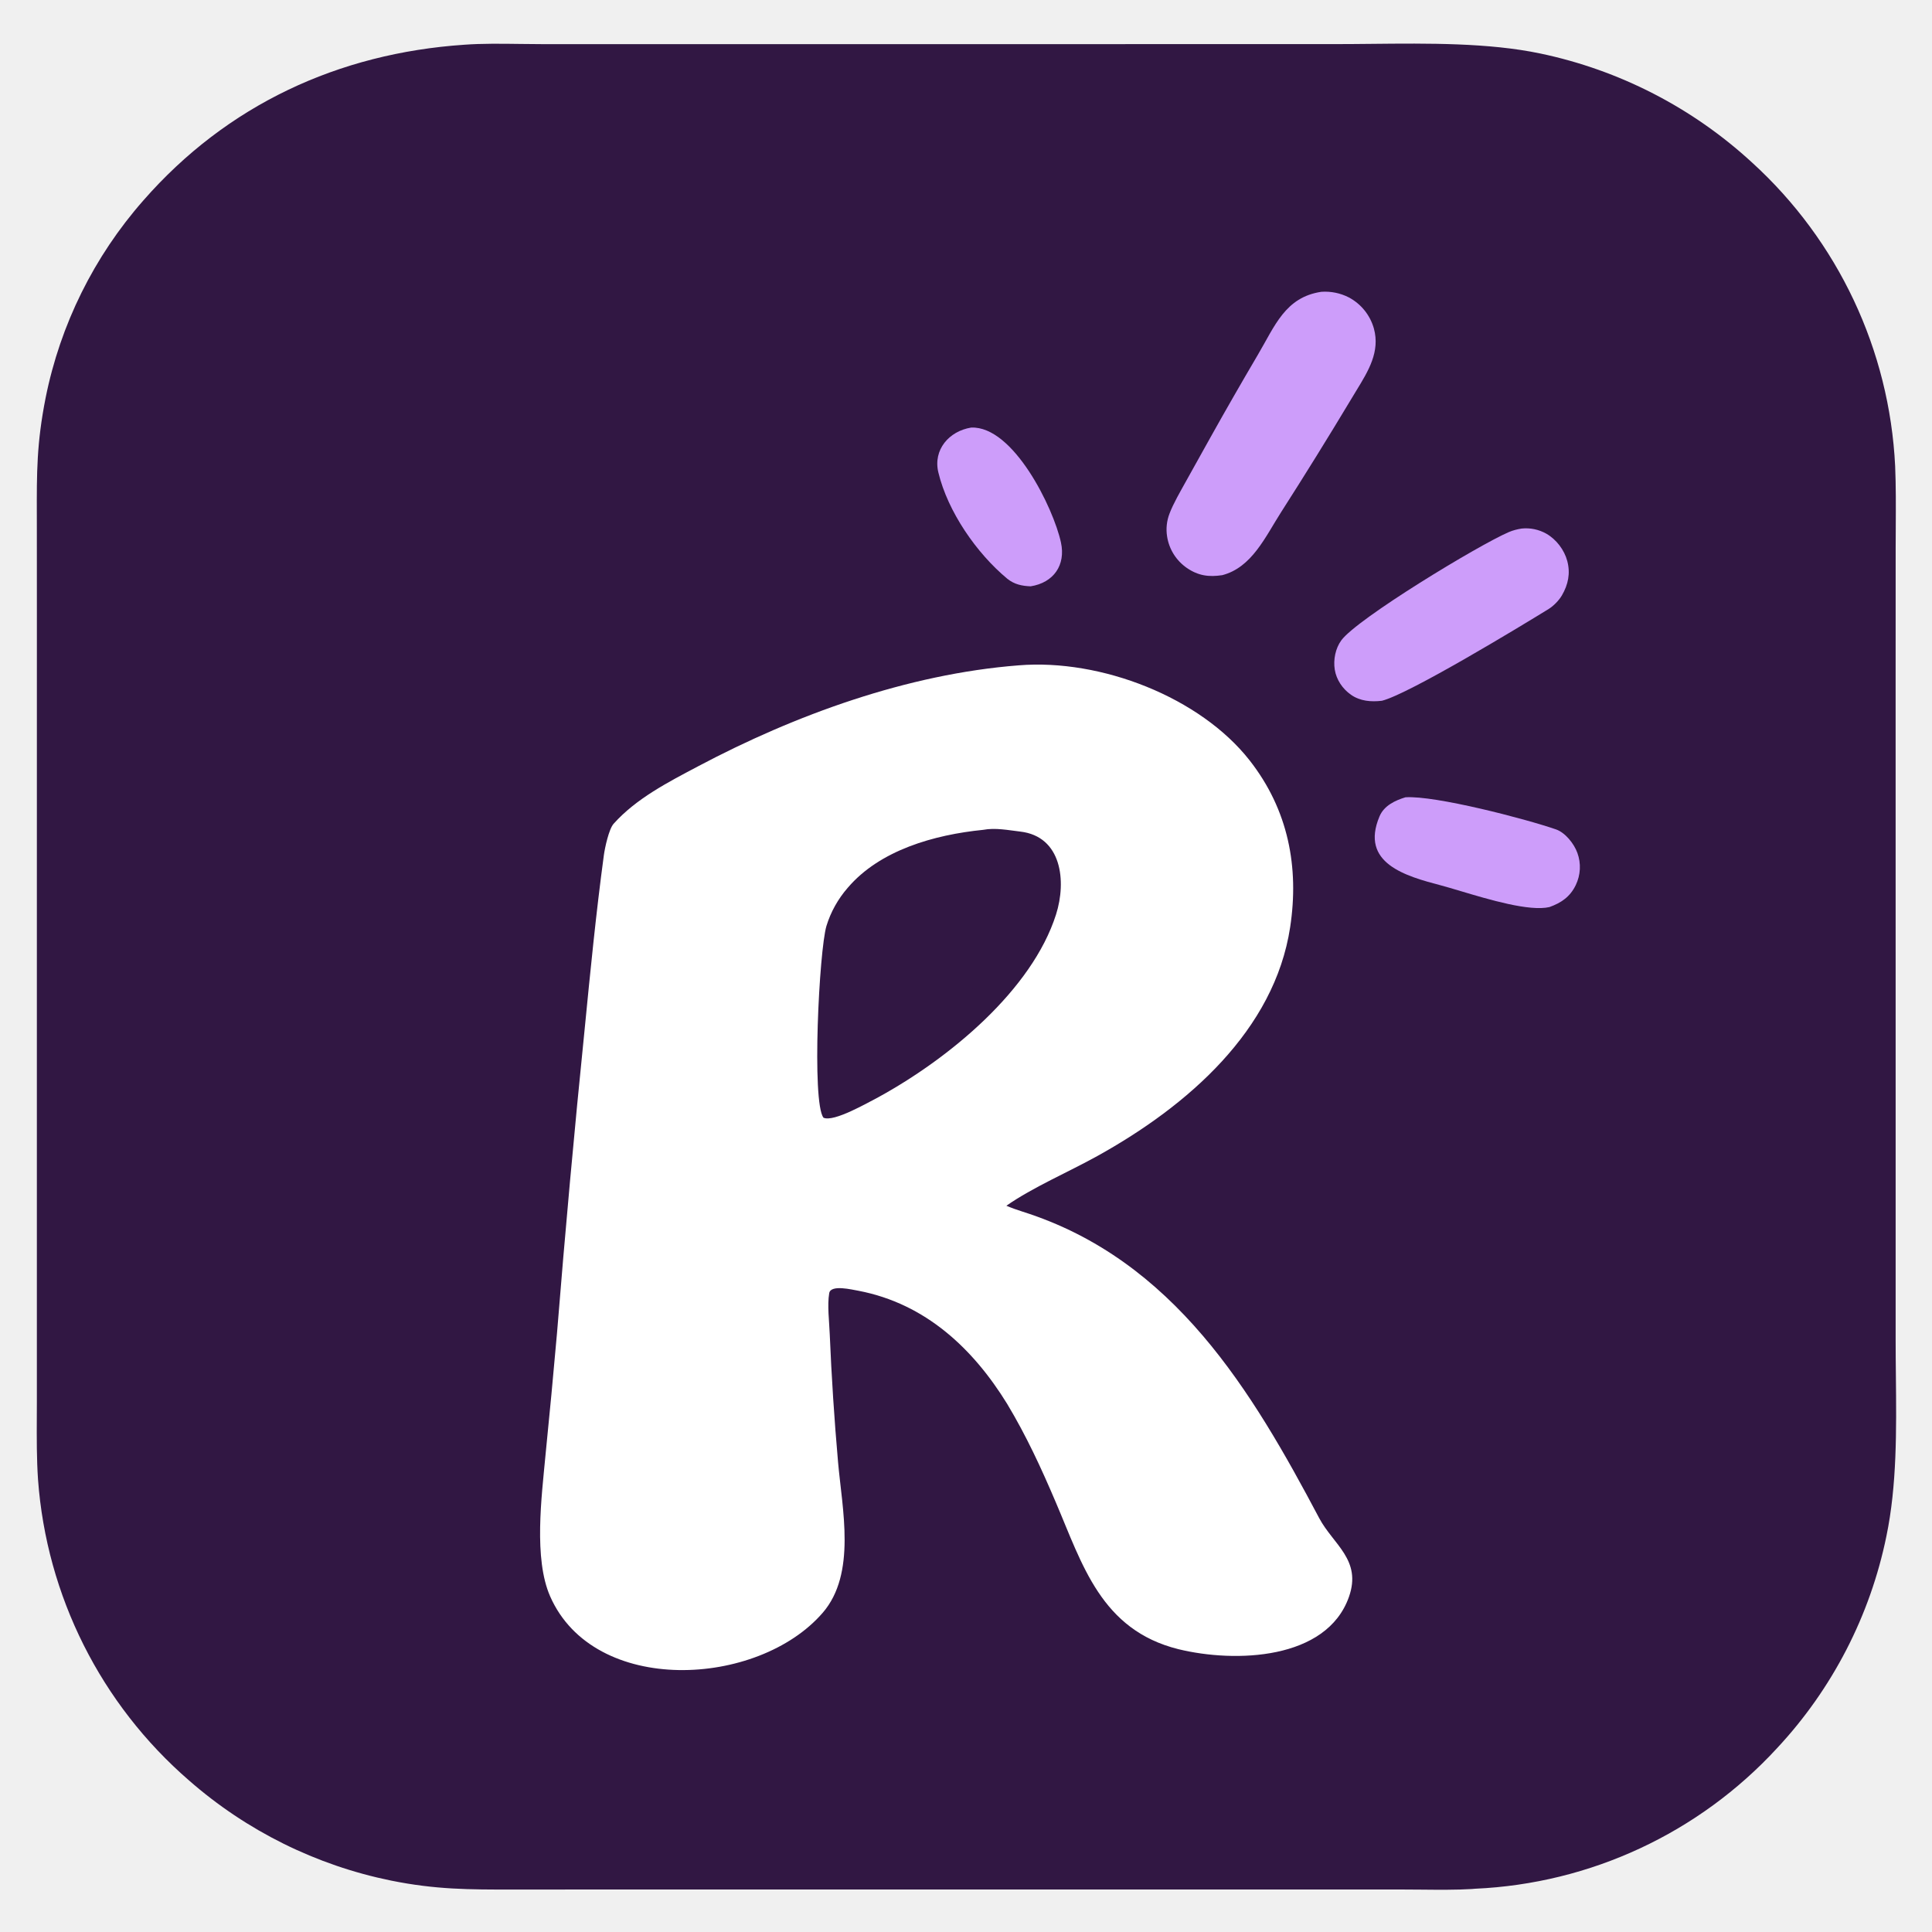
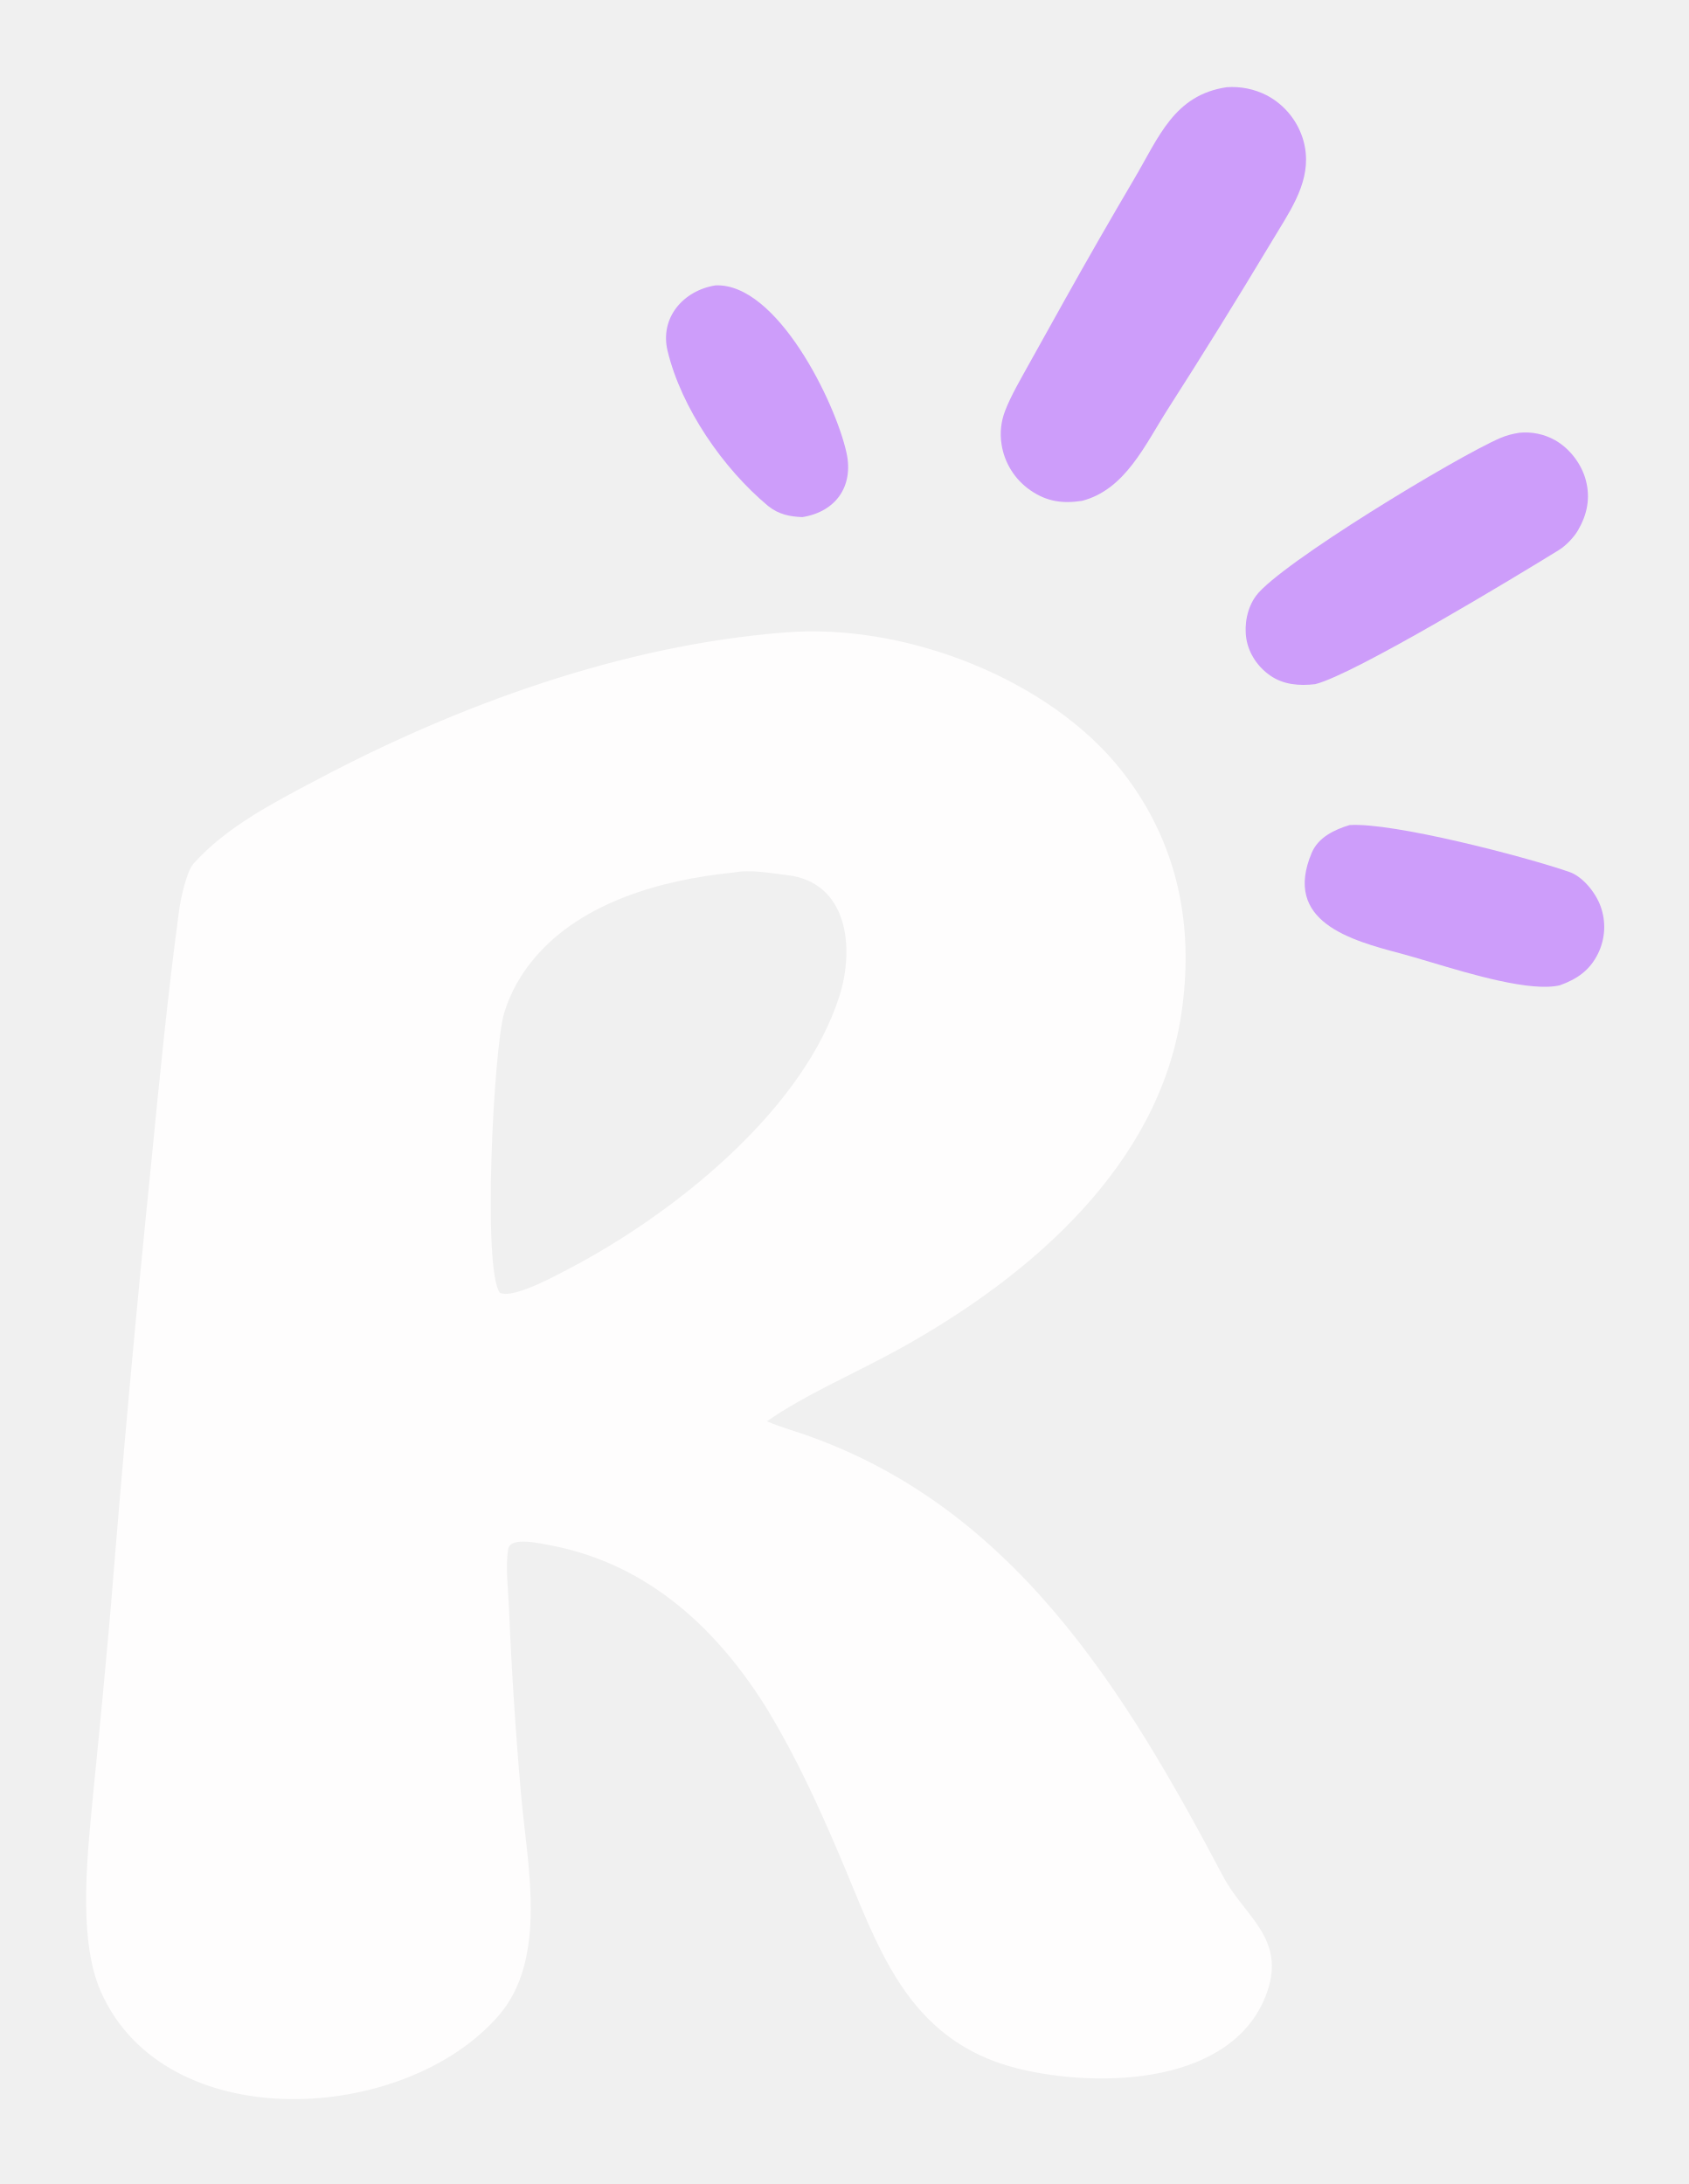
- <svg xmlns="http://www.w3.org/2000/svg" viewBox="0 0 1024 1024">
-   <g class="layer">
-     <path d="m246.07,23.71c9.27,-0.69 19.64,-0.55 29.59,-0.42c3.86,0.05 7.65,0.1 11.29,0.1l68.66,0l213.13,0l138.54,-0.01c6.39,0 12.99,-0.06 19.72,-0.13l0,0c29.83,-0.3 62.1,-0.62 89.37,5.1c41.94,8.79 80.73,28.76 112.25,57.79c45.58,41.49 72.86,99.37 75.85,160.94c0.44,10.21 0.38,21.47 0.32,32.28l0,0.47c-0.03,3.6 -0.05,7.16 -0.05,10.6l-0.02,70.76l0.01,215.32l0,133.78c0,6.28 0.06,12.66 0.13,19.09l0,0.14c0.29,28.35 0.59,57.72 -5.03,84.7c-8.59,42.05 -28.63,80.91 -57.91,112.3c-41.42,45.04 -99,71.84 -160.14,74.55c-0.58,0.06 -1.17,0.11 -1.76,0.15c-7.86,0.5 -17.79,0.41 -26.91,0.32c-3.33,-0.03 -6.54,-0.06 -9.51,-0.06l-65.36,-0.02l-202.44,0.01l-152.47,0l-47.39,0.03l-4.25,0c-23.09,0.02 -40.74,0.03 -64.37,-4.74c-39.7,-8.07 -76.61,-26.36 -107.09,-53.05c-46.78,-40.48 -75.58,-97.87 -80.08,-159.57c-0.74,-10.94 -0.69,-22.05 -0.64,-33.09l0,0c0.02,-2.76 0.03,-5.53 0.03,-8.28l0,-59.86l0,-191.25l0.01,-164.92l-0.02,-47.31c0,-2.05 -0.01,-4.04 -0.01,-5.97c-0.06,-22.95 -0.11,-38.49 4.67,-62.65c7.79,-38.81 25.66,-74.88 51.81,-104.59c44.32,-50.64 103.37,-77.99 170.07,-82.51z" fill="#311743" id="svg_2" />
-     <path d="m516.8,437.7c13.56,-1.07 31.15,0.57 38.07,13.99c10.55,20.48 -11.38,46.8 -24.82,59.76c-22.41,21.6 -49.66,37.41 -76.87,51.77c-6.8,3.33 -14.35,7.97 -21.66,9.79c-2.27,0.57 -5.27,0.9 -7.29,-0.6c-1.57,-1.15 -2.1,-3.11 -2.22,-4.95c-0.55,-8.12 14.77,-80.82 17.86,-89.91c1.55,-4.55 4,-9.06 7.13,-12.72c13.36,-15.64 49.52,-25.44 69.8,-27.13z" fill="#311743" id="svg_4" />
-     <path d="m700.36,154.66c5.02,-0.35 10.04,0.67 14.52,2.96c6.52,3.45 11.34,9.44 13.32,16.54c3.34,12.2 -2.92,22.43 -9.19,32.67c-0.94,1.53 -1.88,3.07 -2.79,4.61c-12.13,20.21 -24.55,40.24 -37.26,60.1c-8.3,12.97 -15.45,29.24 -31.14,33.31c-7.02,1.06 -12.7,0.36 -18.8,-3.85c-5.63,-3.9 -9.41,-9.94 -10.44,-16.7c-0.65,-4.08 -0.2,-8.25 1.29,-12.1c2.02,-5.35 5.81,-11.81 8.63,-16.92l13.11,-23.53c8.2,-14.68 16.57,-29.25 25.1,-43.74c8.99,-15.21 14.5,-30.53 33.65,-33.35z" fill="#CD9DFA" id="svg_5" />
-     <path d="m806.5,280.14c4.54,-0.47 9.11,0.48 13.08,2.72c5.33,3.05 9.58,8.64 11.13,14.58c1.7,6.5 0.46,12.38 -2.85,18.1c-1.55,2.67 -4.48,5.66 -7,7.21c-15.12,9.33 -74.1,45.1 -88.42,48.67c-5.73,0.67 -11.52,0.23 -16.39,-3.18c-4.45,-3.11 -7.74,-7.96 -8.6,-13.34c-0.83,-5.21 0.34,-11.23 3.48,-15.52c8.42,-11.49 72.78,-50.5 88.79,-57.37c2.23,-0.95 4.39,-1.48 6.78,-1.87z" fill="#CD9DFA" id="svg_6" />
-     <path d="m744.92,422.58c15.72,-1.04 63.47,11.38 79.77,17.01c4.86,1.68 9.54,7.44 11.36,12.48c2.03,5.56 1.71,11.71 -0.86,17.04c-3,6.21 -7.69,9.41 -13.94,11.65c-10.55,2.46 -32,-3.95 -47.2,-8.5l-0.01,0c-3.99,-1.19 -7.54,-2.26 -10.36,-3c-18.59,-4.89 -43.05,-11.68 -32.49,-36.61c2.4,-5.67 8.27,-8.41 13.73,-10.07z" fill="#CD9DFA" id="svg_7" />
-     <path d="m514.75,226.62c22.32,-0.93 43.58,42.53 47.57,60.87c2.64,12.08 -3.94,21.36 -16.05,23.27c-4.47,-0.18 -8.53,-0.92 -12.41,-4.03c-16.37,-13.62 -31.52,-35.6 -36.51,-56.32c-2.91,-12.04 5.7,-21.93 17.4,-23.79z" fill="#CD9DFA" id="svg_8" />
-     <path d="m432.6,251.41c55.21,-4.77 121.68,22.75 154.82,67.58c25.99,35.17 33.3,76.03 27.17,118.71c-10.5,73.11 -68.46,126.89 -129.26,162.62c-19.44,11.44 -43.24,22.2 -61.02,35.36c3.19,1.47 7.79,3.17 10.92,4.22c101.64,34.11 154.03,128.17 198.85,217.91c9.36,18.74 28.72,29.68 19.93,56.05c-14.98,44.91 -76.29,46.99 -114.36,37.13c-51.85,-13.69 -64.4,-60.34 -82.11,-104.21c-9.88,-24.62 -19.81,-47.44 -32.74,-70.27c-22.57,-38.81 -54.36,-71.15 -99.65,-80.37c-4.18,-0.73 -18.59,-4.65 -19.63,1.69c-1.4,8.6 0.03,20.28 0.34,29.08c1.2,30.39 3.06,60.75 5.58,91.06c2.74,33.27 12.43,79.3 -10.3,107.16c-43.28,53.09 -153.32,59.4 -182.78,-11.74c-11.09,-26.78 -5.71,-70.65 -3.14,-99.89c2.76,-29.03 5.34,-58.07 7.75,-87.13c5.45,-72.07 11.63,-144.08 18.53,-216.02c3.82,-41.34 7.65,-82.81 12.91,-124.02c0.64,-5.03 3.35,-18.5 6.53,-22.26c15.16,-17.98 36.5,-29.55 56.67,-40.88c64.96,-36.5 140.23,-65.61 214.99,-71.78zm-94.02,307.03c47.72,-27.73 102.95,-76.28 119.04,-129.89c7.07,-23.55 3.91,-55.48 -24,-58.93c-8.08,-1 -16.68,-2.88 -24.93,-1.23c-32.82,3.49 -69.2,14.43 -90.72,41.15c-6.57,7.99 -11.44,17.23 -14.31,27.17c-4.91,17.4 -10.01,125.41 -1.99,136.37c6.92,3.39 29.98,-10.89 36.91,-14.64z" fill="#ffffff" id="svg_9" transform="matrix(0.790411 0 0 0.745376 198.02 165.248)" />
-   </g>
+ <svg xmlns="http://www.w3.org/2000/svg" width="613" height="793" viewBox="255 123 613 793">
+   <path d="m700.36,154.66c5.02,-0.35 10.04,0.67 14.52,2.96c6.52,3.45 11.34,9.44 13.32,16.54c3.34,12.2 -2.92,22.43 -9.19,32.67c-0.94,1.53 -1.88,3.07 -2.79,4.61c-12.13,20.21 -24.55,40.24 -37.26,60.1c-8.3,12.97 -15.45,29.24 -31.14,33.31c-7.02,1.06 -12.7,0.36 -18.8,-3.85c-5.63,-3.9 -9.41,-9.94 -10.44,-16.7c-0.65,-4.08 -0.2,-8.25 1.29,-12.1c2.02,-5.35 5.81,-11.81 8.63,-16.92l13.11,-23.53c8.2,-14.68 16.57,-29.25 25.1,-43.74c8.99,-15.21 14.5,-30.53 33.65,-33.35z" fill="#CD9DFA" id="svg_5" />
+   <path d="m806.5,280.14c4.54,-0.47 9.11,0.48 13.08,2.72c5.33,3.05 9.58,8.64 11.13,14.58c1.7,6.5 0.46,12.38 -2.85,18.1c-1.55,2.67 -4.48,5.66 -7,7.21c-15.12,9.33 -74.1,45.1 -88.42,48.67c-5.73,0.67 -11.52,0.23 -16.39,-3.18c-4.45,-3.11 -7.74,-7.96 -8.6,-13.34c-0.83,-5.21 0.34,-11.23 3.48,-15.52c8.42,-11.49 72.78,-50.5 88.79,-57.37c2.23,-0.95 4.39,-1.48 6.78,-1.87z" fill="#CD9DFA" id="svg_6" />
+   <path d="m744.92,422.58c15.72,-1.04 63.47,11.38 79.77,17.01c4.86,1.68 9.54,7.44 11.36,12.48c2.03,5.56 1.71,11.71 -0.86,17.04c-3,6.21 -7.69,9.41 -13.94,11.65c-10.55,2.46 -32,-3.95 -47.2,-8.5l-0.01,0c-3.99,-1.19 -7.54,-2.26 -10.36,-3c-18.59,-4.89 -43.05,-11.68 -32.49,-36.61c2.4,-5.67 8.27,-8.41 13.73,-10.07z" fill="#CD9DFA" id="svg_7" />
+   <path d="m514.75,226.62c22.32,-0.93 43.58,42.53 47.57,60.87c2.64,12.08 -3.94,21.36 -16.05,23.27c-4.47,-0.18 -8.53,-0.92 -12.41,-4.03c-16.37,-13.62 -31.52,-35.6 -36.51,-56.32c-2.91,-12.04 5.7,-21.93 17.4,-23.79z" fill="#CD9DFA" id="svg_8" />
+   <path d="m432.6,251.41c55.21,-4.77 121.68,22.75 154.82,67.58c25.99,35.17 33.3,76.03 27.17,118.71c-10.5,73.11 -68.46,126.89 -129.26,162.62c-19.44,11.44 -43.24,22.2 -61.02,35.36c3.19,1.47 7.79,3.17 10.92,4.22c101.64,34.11 154.03,128.17 198.85,217.91c9.36,18.74 28.72,29.68 19.93,56.05c-14.98,44.91 -76.29,46.99 -114.36,37.13c-51.85,-13.69 -64.4,-60.34 -82.11,-104.21c-9.88,-24.62 -19.81,-47.44 -32.74,-70.27c-22.57,-38.81 -54.36,-71.15 -99.65,-80.37c-4.18,-0.73 -18.59,-4.65 -19.63,1.69c-1.4,8.6 0.03,20.28 0.34,29.08c1.2,30.39 3.06,60.75 5.58,91.06c2.74,33.27 12.43,79.3 -10.3,107.16c-43.28,53.09 -153.32,59.4 -182.78,-11.74c-11.09,-26.78 -5.71,-70.65 -3.14,-99.89c2.76,-29.03 5.34,-58.07 7.75,-87.13c5.45,-72.07 11.63,-144.08 18.53,-216.02c3.82,-41.34 7.65,-82.81 12.91,-124.02c0.64,-5.03 3.35,-18.5 6.53,-22.26c15.16,-17.98 36.5,-29.55 56.67,-40.88c64.96,-36.5 140.23,-65.61 214.99,-71.78zm-94.02,307.03c47.72,-27.73 102.95,-76.28 119.04,-129.89c7.07,-23.55 3.91,-55.48 -24,-58.93c-8.08,-1 -16.68,-2.88 -24.93,-1.23c-32.82,3.49 -69.2,14.43 -90.72,41.15c-6.57,7.99 -11.44,17.23 -14.31,27.17c-4.91,17.4 -10.01,125.41 -1.99,136.37c6.92,3.39 29.98,-10.89 36.91,-14.64z" fill="#FEFDFD" id="svg_9" transform="matrix(0.790411 0 0 0.745376 198.02 165.248)" />
</svg>
